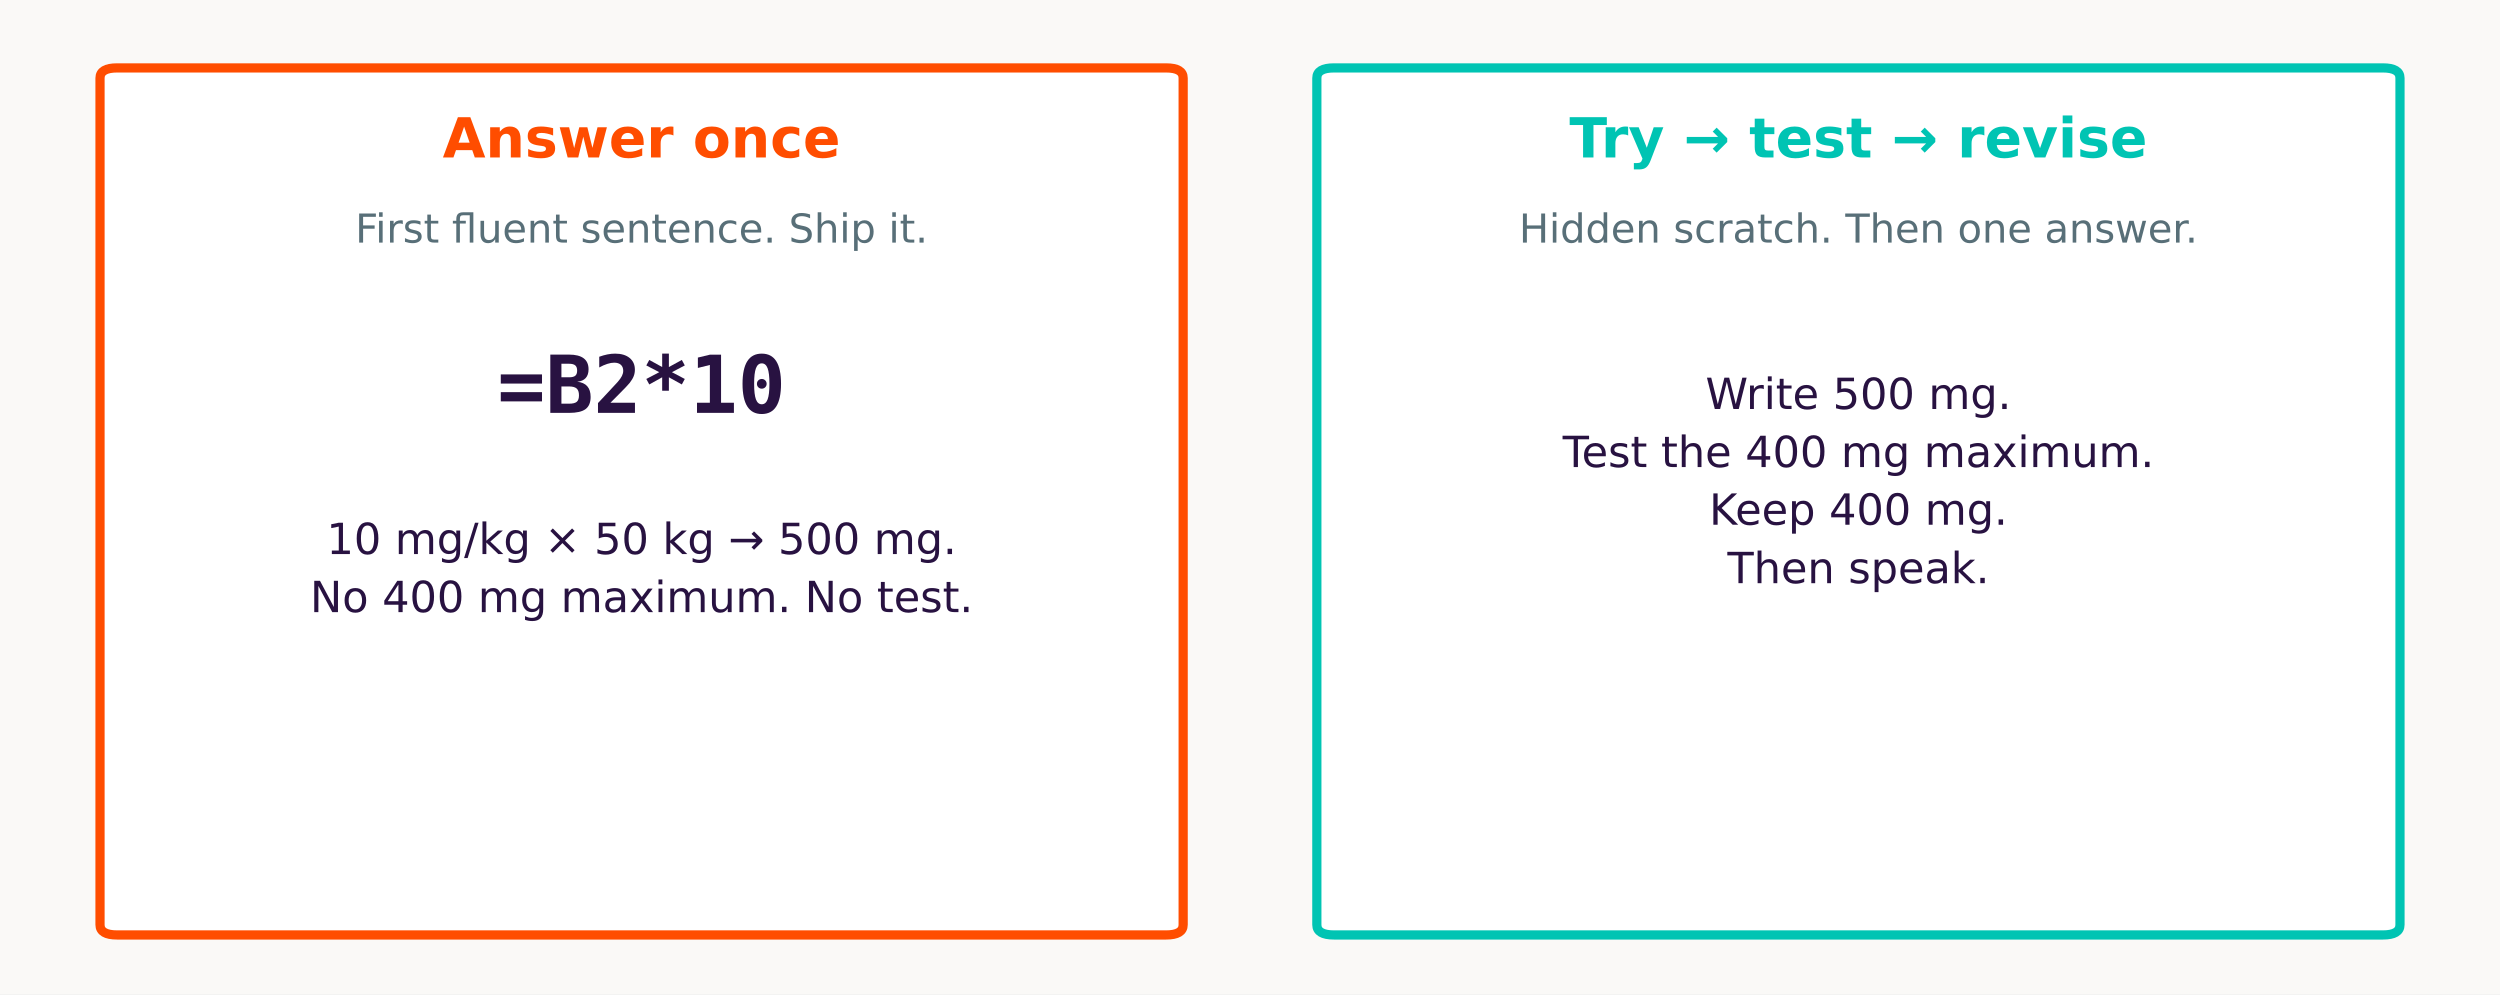
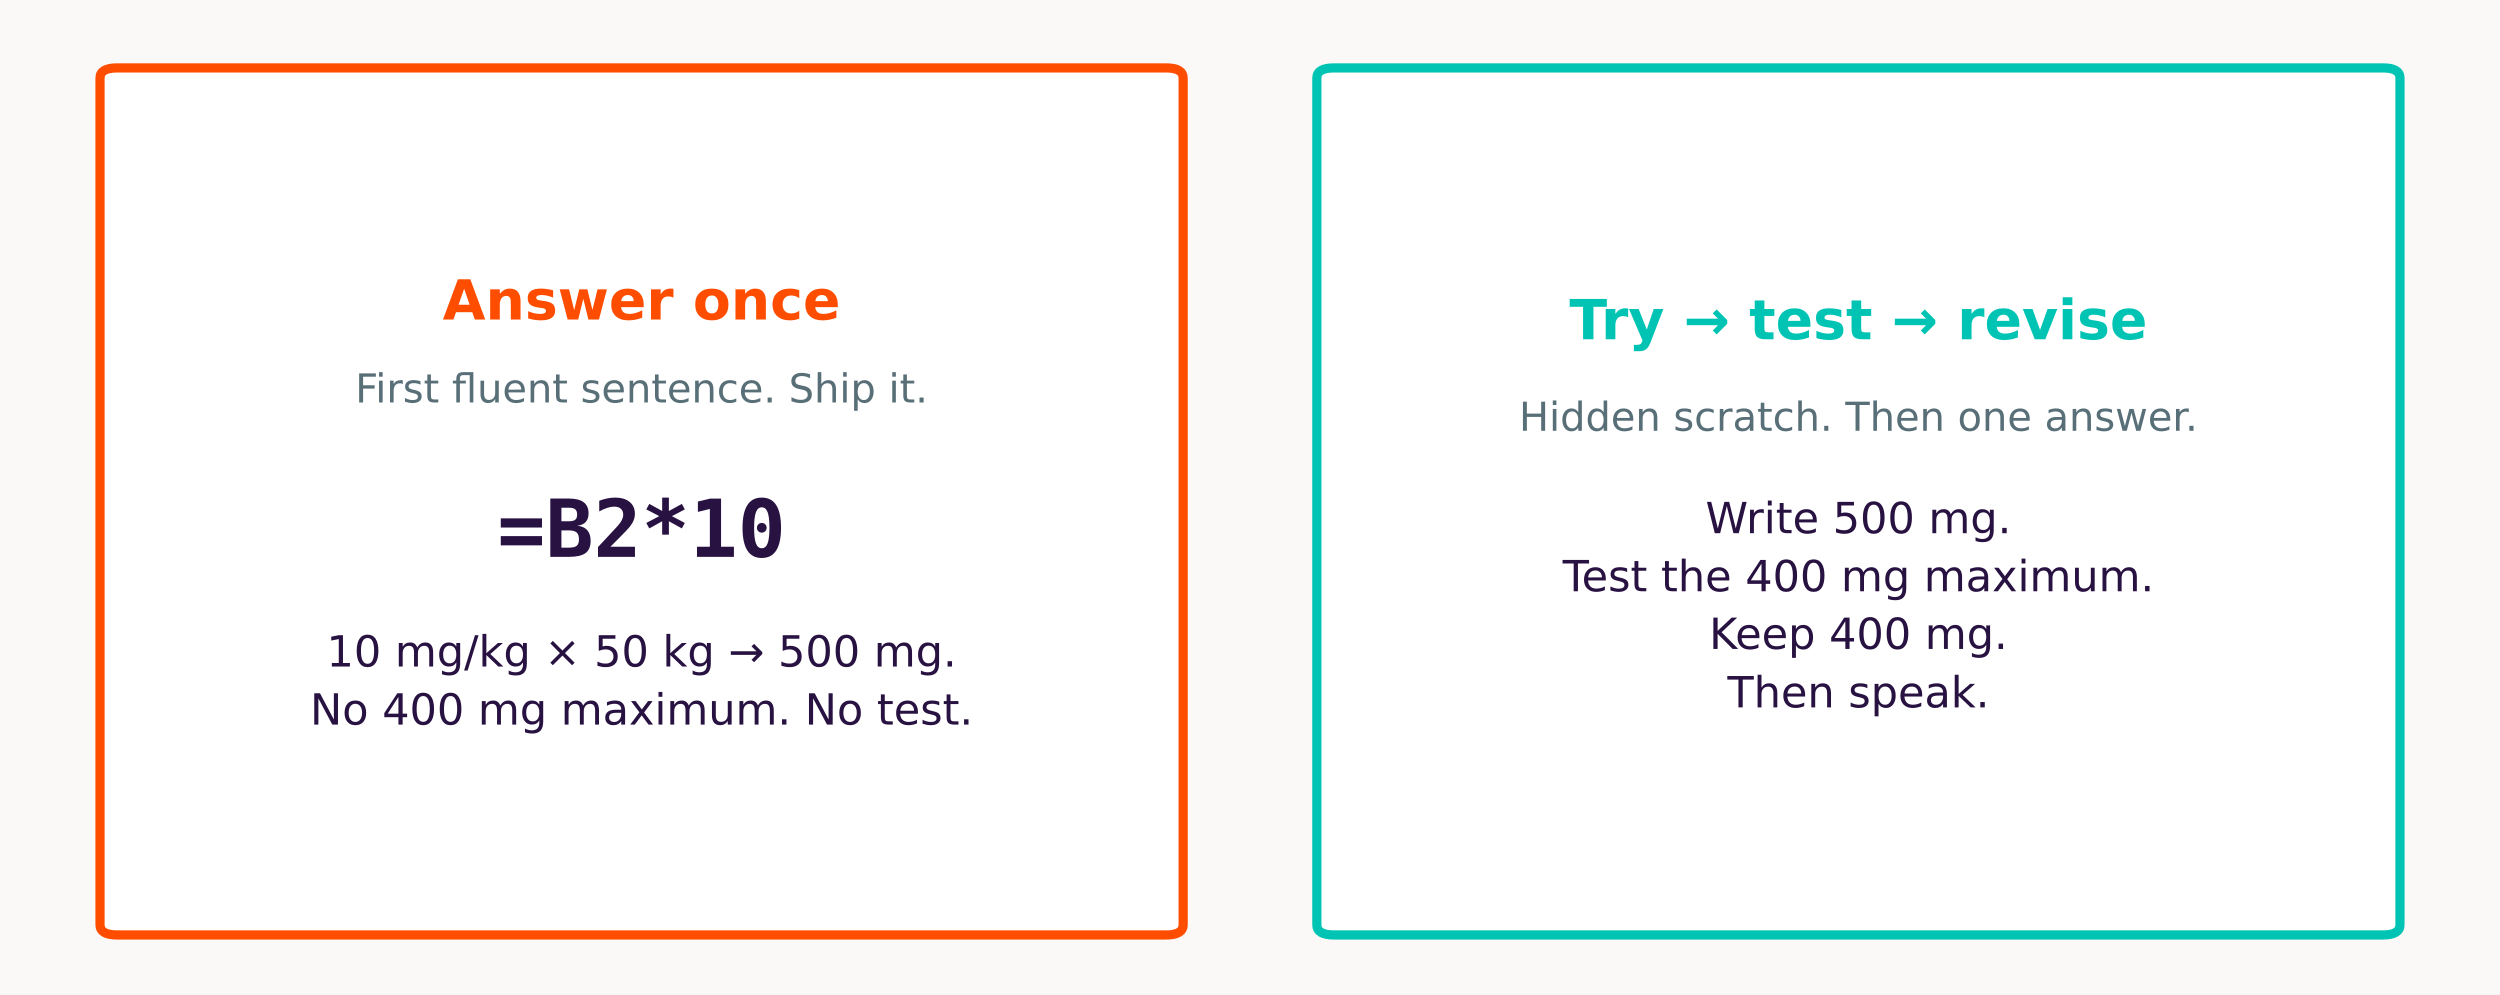
<svg xmlns="http://www.w3.org/2000/svg" xmlns:xlink="http://www.w3.org/1999/xlink" width="813.96pt" height="323.748pt" viewBox="0 0 813.96 323.748" version="1.1">
  <defs>
    <style type="text/css">*{stroke-linejoin: round; stroke-linecap: butt}</style>
  </defs>
  <g id="figure_1">
    <g id="patch_1">
      <path d="M 0 323.748  L 813.96 323.748  L 813.96 -0  L 0 -0  z " style="fill: #faf9f7" />
    </g>
    <g id="axes_1">
      <g id="patch_2">
-         <path d="M 38.142 304.41  L 379.638 304.41  Q 385.218 304.41 385.218 301.084  L 385.218 25.436  Q 385.218 22.11 379.638 22.11  L 38.142 22.11  Q 32.562 22.11 32.562 25.436  L 32.562 301.084  Q 32.562 304.41 38.142 304.41  z " clip-path="url(#p74cdbca1c6)" style="fill: #ffffff; stroke: #ff4d00; stroke-width: 3; stroke-linejoin: miter" />
+         <path d="M 38.142 304.41  L 379.638 304.41  Q 385.218 304.41 385.218 301.084  L 385.218 25.436  Q 385.218 22.11 379.638 22.11  L 38.142 22.11  Q 32.562 22.11 32.562 25.436  L 32.562 301.084  Q 32.562 304.41 38.142 304.41  z " clip-path="url(#p36a122272f)" style="fill: #ffffff; stroke: #ff4d00; stroke-width: 3; stroke-linejoin: miter" />
      </g>
      <g id="patch_3">
-         <path d="M 434.322 304.41  L 775.818 304.41  Q 781.398 304.41 781.398 301.084  L 781.398 25.436  Q 781.398 22.11 775.818 22.11  L 434.322 22.11  Q 428.742 22.11 428.742 25.436  L 428.742 301.084  Q 428.742 304.41 434.322 304.41  z " clip-path="url(#p74cdbca1c6)" style="fill: #ffffff; stroke: #00c4b3; stroke-width: 3; stroke-linejoin: miter" />
+         <path d="M 434.322 304.41  L 775.818 304.41  Q 781.398 304.41 781.398 301.084  L 781.398 25.436  Q 781.398 22.11 775.818 22.11  L 434.322 22.11  Q 428.742 22.11 428.742 25.436  L 428.742 301.084  Q 428.742 304.41 434.322 304.41  z " clip-path="url(#p36a122272f)" style="fill: #ffffff; stroke: #00c4b3; stroke-width: 3; stroke-linejoin: miter" />
      </g>
      <g id="text_1">
-         <g style="fill: #ff4d00" transform="translate(144.1406 51.2712) scale(0.18 -0.18)">
+         <g style="fill: #ff4d00" transform="translate(144.1406 104.0443) scale(0.18 -0.18)">
          <defs>
            <path id="DejaVuSans-Bold-24" d="M 3419 850  L 1538 850  L 1241 0  L 31 0  L 1759 4666  L 3194 4666  L 4922 0  L 3713 0  L 3419 850  z M 1838 1716  L 3116 1716  L 2478 3572  L 1838 1716  z " transform="scale(0.015625)" />
            <path id="DejaVuSans-Bold-51" d="M 4056 2131  L 4056 0  L 2931 0  L 2931 347  L 2931 1631  Q 2931 2084 2911 2256  Q 2891 2428 2841 2509  Q 2775 2619 2662 2680  Q 2550 2741 2406 2741  Q 2056 2741 1856 2470  Q 1656 2200 1656 1722  L 1656 0  L 538 0  L 538 3500  L 1656 3500  L 1656 2988  Q 1909 3294 2193 3439  Q 2478 3584 2822 3584  Q 3428 3584 3742 3212  Q 4056 2841 4056 2131  z " transform="scale(0.015625)" />
            <path id="DejaVuSans-Bold-56" d="M 3272 3391  L 3272 2541  Q 2913 2691 2578 2766  Q 2244 2841 1947 2841  Q 1628 2841 1473 2761  Q 1319 2681 1319 2516  Q 1319 2381 1436 2309  Q 1553 2238 1856 2203  L 2053 2175  Q 2913 2066 3209 1816  Q 3506 1566 3506 1031  Q 3506 472 3093 190  Q 2681 -91 1863 -91  Q 1516 -91 1145 -36  Q 775 19 384 128  L 384 978  Q 719 816 1070 734  Q 1422 653 1784 653  Q 2113 653 2278 743  Q 2444 834 2444 1013  Q 2444 1163 2330 1236  Q 2216 1309 1875 1350  L 1678 1375  Q 931 1469 631 1722  Q 331 1975 331 2491  Q 331 3047 712 3315  Q 1094 3584 1881 3584  Q 2191 3584 2531 3537  Q 2872 3491 3272 3391  z " transform="scale(0.015625)" />
            <path id="DejaVuSans-Bold-5a" d="M 225 3500  L 1313 3500  L 1900 1088  L 2491 3500  L 3425 3500  L 4013 1113  L 4603 3500  L 5691 3500  L 4769 0  L 3547 0  L 2956 2406  L 2369 0  L 1147 0  L 225 3500  z " transform="scale(0.015625)" />
            <path id="DejaVuSans-Bold-48" d="M 4031 1759  L 4031 1441  L 1416 1441  Q 1456 1047 1700 850  Q 1944 653 2381 653  Q 2734 653 3104 758  Q 3475 863 3866 1075  L 3866 213  Q 3469 63 3072 -14  Q 2675 -91 2278 -91  Q 1328 -91 801 392  Q 275 875 275 1747  Q 275 2603 792 3093  Q 1309 3584 2216 3584  Q 3041 3584 3536 3087  Q 4031 2591 4031 1759  z M 2881 2131  Q 2881 2450 2695 2645  Q 2509 2841 2209 2841  Q 1884 2841 1681 2658  Q 1478 2475 1428 2131  L 2881 2131  z " transform="scale(0.015625)" />
            <path id="DejaVuSans-Bold-55" d="M 3138 2547  Q 2991 2616 2845 2648  Q 2700 2681 2553 2681  Q 2122 2681 1889 2404  Q 1656 2128 1656 1613  L 1656 0  L 538 0  L 538 3500  L 1656 3500  L 1656 2925  Q 1872 3269 2151 3426  Q 2431 3584 2822 3584  Q 2878 3584 2943 3579  Q 3009 3575 3134 3559  L 3138 2547  z " transform="scale(0.015625)" />
            <path id="DejaVuSans-Bold-3" transform="scale(0.015625)" />
            <path id="DejaVuSans-Bold-52" d="M 2203 2784  Q 1831 2784 1636 2517  Q 1441 2250 1441 1747  Q 1441 1244 1636 976  Q 1831 709 2203 709  Q 2569 709 2762 976  Q 2956 1244 2956 1747  Q 2956 2250 2762 2517  Q 2569 2784 2203 2784  z M 2203 3584  Q 3106 3584 3614 3096  Q 4122 2609 4122 1747  Q 4122 884 3614 396  Q 3106 -91 2203 -91  Q 1297 -91 786 396  Q 275 884 275 1747  Q 275 2609 786 3096  Q 1297 3584 2203 3584  z " transform="scale(0.015625)" />
            <path id="DejaVuSans-Bold-46" d="M 3366 3391  L 3366 2478  Q 3138 2634 2908 2709  Q 2678 2784 2431 2784  Q 1963 2784 1702 2511  Q 1441 2238 1441 1747  Q 1441 1256 1702 982  Q 1963 709 2431 709  Q 2694 709 2930 787  Q 3166 866 3366 1019  L 3366 103  Q 3103 6 2833 -42  Q 2563 -91 2291 -91  Q 1344 -91 809 395  Q 275 881 275 1747  Q 275 2613 809 3098  Q 1344 3584 2291 3584  Q 2566 3584 2833 3536  Q 3100 3488 3366 3391  z " transform="scale(0.015625)" />
          </defs>
          <use xlink:href="#DejaVuSans-Bold-24" />
          <use xlink:href="#DejaVuSans-Bold-51" transform="translate(77.39062 0)" />
          <use xlink:href="#DejaVuSans-Bold-56" transform="translate(148.5781 0)" />
          <use xlink:href="#DejaVuSans-Bold-5a" transform="translate(208.0938 0)" />
          <use xlink:href="#DejaVuSans-Bold-48" transform="translate(300.4844 0)" />
          <use xlink:href="#DejaVuSans-Bold-55" transform="translate(368.3125 0)" />
          <use xlink:href="#DejaVuSans-Bold-3" transform="translate(417.625 0)" />
          <use xlink:href="#DejaVuSans-Bold-52" transform="translate(452.4375 0)" />
          <use xlink:href="#DejaVuSans-Bold-51" transform="translate(521.1406 0)" />
          <use xlink:href="#DejaVuSans-Bold-46" transform="translate(592.3281 0)" />
          <use xlink:href="#DejaVuSans-Bold-48" transform="translate(651.6094 0)" />
        </g>
      </g>
      <g id="text_2">
-         <g style="fill: #586f78" transform="translate(115.6597 78.9912) scale(0.13 -0.13)">
+         <g style="fill: #586f78" transform="translate(115.6597 131.0451) scale(0.13 -0.13)">
          <defs>
            <path id="DejaVuSans-29" d="M 628 4666  L 3309 4666  L 3309 4134  L 1259 4134  L 1259 2759  L 3109 2759  L 3109 2228  L 1259 2228  L 1259 0  L 628 0  L 628 4666  z " transform="scale(0.015625)" />
            <path id="DejaVuSans-4c" d="M 603 3500  L 1178 3500  L 1178 0  L 603 0  L 603 3500  z M 603 4863  L 1178 4863  L 1178 4134  L 603 4134  L 603 4863  z " transform="scale(0.015625)" />
            <path id="DejaVuSans-55" d="M 2631 2963  Q 2534 3019 2420 3045  Q 2306 3072 2169 3072  Q 1681 3072 1420 2755  Q 1159 2438 1159 1844  L 1159 0  L 581 0  L 581 3500  L 1159 3500  L 1159 2956  Q 1341 3275 1631 3429  Q 1922 3584 2338 3584  Q 2397 3584 2469 3576  Q 2541 3569 2628 3553  L 2631 2963  z " transform="scale(0.015625)" />
            <path id="DejaVuSans-56" d="M 2834 3397  L 2834 2853  Q 2591 2978 2328 3040  Q 2066 3103 1784 3103  Q 1356 3103 1142 2972  Q 928 2841 928 2578  Q 928 2378 1081 2264  Q 1234 2150 1697 2047  L 1894 2003  Q 2506 1872 2764 1633  Q 3022 1394 3022 966  Q 3022 478 2636 193  Q 2250 -91 1575 -91  Q 1294 -91 989 -36  Q 684 19 347 128  L 347 722  Q 666 556 975 473  Q 1284 391 1588 391  Q 1994 391 2212 530  Q 2431 669 2431 922  Q 2431 1156 2273 1281  Q 2116 1406 1581 1522  L 1381 1569  Q 847 1681 609 1914  Q 372 2147 372 2553  Q 372 3047 722 3315  Q 1072 3584 1716 3584  Q 2034 3584 2315 3537  Q 2597 3491 2834 3397  z " transform="scale(0.015625)" />
            <path id="DejaVuSans-57" d="M 1172 4494  L 1172 3500  L 2356 3500  L 2356 3053  L 1172 3053  L 1172 1153  Q 1172 725 1289 603  Q 1406 481 1766 481  L 2356 481  L 2356 0  L 1766 0  Q 1100 0 847 248  Q 594 497 594 1153  L 594 3053  L 172 3053  L 172 3500  L 594 3500  L 594 4494  L 1172 4494  z " transform="scale(0.015625)" />
            <path id="DejaVuSans-3" transform="scale(0.015625)" />
            <path id="DejaVuSans-13b0" d="M 1831 4863  L 3431 4863  L 3431 0  L 2853 0  L 2853 4384  L 1825 4384  Q 1516 4384 1395 4259  Q 1275 4134 1275 3809  L 1275 3500  L 2222 3500  L 2222 3053  L 1275 3053  L 1275 0  L 697 0  L 697 3053  L 147 3053  L 147 3500  L 697 3500  L 697 3744  Q 697 4328 969 4595  Q 1241 4863 1831 4863  z " transform="scale(0.015625)" />
            <path id="DejaVuSans-58" d="M 544 1381  L 544 3500  L 1119 3500  L 1119 1403  Q 1119 906 1312 657  Q 1506 409 1894 409  Q 2359 409 2629 706  Q 2900 1003 2900 1516  L 2900 3500  L 3475 3500  L 3475 0  L 2900 0  L 2900 538  Q 2691 219 2414 64  Q 2138 -91 1772 -91  Q 1169 -91 856 284  Q 544 659 544 1381  z M 1991 3584  L 1991 3584  z " transform="scale(0.015625)" />
            <path id="DejaVuSans-48" d="M 3597 1894  L 3597 1613  L 953 1613  Q 991 1019 1311 708  Q 1631 397 2203 397  Q 2534 397 2845 478  Q 3156 559 3463 722  L 3463 178  Q 3153 47 2828 -22  Q 2503 -91 2169 -91  Q 1331 -91 842 396  Q 353 884 353 1716  Q 353 2575 817 3079  Q 1281 3584 2069 3584  Q 2775 3584 3186 3129  Q 3597 2675 3597 1894  z M 3022 2063  Q 3016 2534 2758 2815  Q 2500 3097 2075 3097  Q 1594 3097 1305 2825  Q 1016 2553 972 2059  L 3022 2063  z " transform="scale(0.015625)" />
            <path id="DejaVuSans-51" d="M 3513 2113  L 3513 0  L 2938 0  L 2938 2094  Q 2938 2591 2744 2837  Q 2550 3084 2163 3084  Q 1697 3084 1428 2787  Q 1159 2491 1159 1978  L 1159 0  L 581 0  L 581 3500  L 1159 3500  L 1159 2956  Q 1366 3272 1645 3428  Q 1925 3584 2291 3584  Q 2894 3584 3203 3211  Q 3513 2838 3513 2113  z " transform="scale(0.015625)" />
            <path id="DejaVuSans-46" d="M 3122 3366  L 3122 2828  Q 2878 2963 2633 3030  Q 2388 3097 2138 3097  Q 1578 3097 1268 2742  Q 959 2388 959 1747  Q 959 1106 1268 751  Q 1578 397 2138 397  Q 2388 397 2633 464  Q 2878 531 3122 666  L 3122 134  Q 2881 22 2623 -34  Q 2366 -91 2075 -91  Q 1284 -91 818 406  Q 353 903 353 1747  Q 353 2603 823 3093  Q 1294 3584 2113 3584  Q 2378 3584 2631 3529  Q 2884 3475 3122 3366  z " transform="scale(0.015625)" />
            <path id="DejaVuSans-11" d="M 684 794  L 1344 794  L 1344 0  L 684 0  L 684 794  z " transform="scale(0.015625)" />
            <path id="DejaVuSans-36" d="M 3425 4513  L 3425 3897  Q 3066 4069 2747 4153  Q 2428 4238 2131 4238  Q 1616 4238 1336 4038  Q 1056 3838 1056 3469  Q 1056 3159 1242 3001  Q 1428 2844 1947 2747  L 2328 2669  Q 3034 2534 3370 2195  Q 3706 1856 3706 1288  Q 3706 609 3251 259  Q 2797 -91 1919 -91  Q 1588 -91 1214 -16  Q 841 59 441 206  L 441 856  Q 825 641 1194 531  Q 1563 422 1919 422  Q 2459 422 2753 634  Q 3047 847 3047 1241  Q 3047 1584 2836 1778  Q 2625 1972 2144 2069  L 1759 2144  Q 1053 2284 737 2584  Q 422 2884 422 3419  Q 422 4038 858 4394  Q 1294 4750 2059 4750  Q 2388 4750 2728 4690  Q 3069 4631 3425 4513  z " transform="scale(0.015625)" />
            <path id="DejaVuSans-4b" d="M 3513 2113  L 3513 0  L 2938 0  L 2938 2094  Q 2938 2591 2744 2837  Q 2550 3084 2163 3084  Q 1697 3084 1428 2787  Q 1159 2491 1159 1978  L 1159 0  L 581 0  L 581 4863  L 1159 4863  L 1159 2956  Q 1366 3272 1645 3428  Q 1925 3584 2291 3584  Q 2894 3584 3203 3211  Q 3513 2838 3513 2113  z " transform="scale(0.015625)" />
            <path id="DejaVuSans-53" d="M 1159 525  L 1159 -1331  L 581 -1331  L 581 3500  L 1159 3500  L 1159 2969  Q 1341 3281 1617 3432  Q 1894 3584 2278 3584  Q 2916 3584 3314 3078  Q 3713 2572 3713 1747  Q 3713 922 3314 415  Q 2916 -91 2278 -91  Q 1894 -91 1617 61  Q 1341 213 1159 525  z M 3116 1747  Q 3116 2381 2855 2742  Q 2594 3103 2138 3103  Q 1681 3103 1420 2742  Q 1159 2381 1159 1747  Q 1159 1113 1420 752  Q 1681 391 2138 391  Q 2594 391 2855 752  Q 3116 1113 3116 1747  z " transform="scale(0.015625)" />
          </defs>
          <use xlink:href="#DejaVuSans-29" />
          <use xlink:href="#DejaVuSans-4c" transform="translate(50.23438 0)" />
          <use xlink:href="#DejaVuSans-55" transform="translate(78.01562 0)" />
          <use xlink:href="#DejaVuSans-56" transform="translate(119.125 0)" />
          <use xlink:href="#DejaVuSans-57" transform="translate(171.2188 0)" />
          <use xlink:href="#DejaVuSans-3" transform="translate(210.4219 0)" />
          <use xlink:href="#DejaVuSans-13b0" transform="translate(242.2031 0)" />
          <use xlink:href="#DejaVuSans-58" transform="translate(305.1875 0)" />
          <use xlink:href="#DejaVuSans-48" transform="translate(368.5625 0)" />
          <use xlink:href="#DejaVuSans-51" transform="translate(430.0938 0)" />
          <use xlink:href="#DejaVuSans-57" transform="translate(493.4688 0)" />
          <use xlink:href="#DejaVuSans-3" transform="translate(532.6719 0)" />
          <use xlink:href="#DejaVuSans-56" transform="translate(564.4531 0)" />
          <use xlink:href="#DejaVuSans-48" transform="translate(616.5469 0)" />
          <use xlink:href="#DejaVuSans-51" transform="translate(678.0781 0)" />
          <use xlink:href="#DejaVuSans-57" transform="translate(741.4531 0)" />
          <use xlink:href="#DejaVuSans-48" transform="translate(780.6562 0)" />
          <use xlink:href="#DejaVuSans-51" transform="translate(842.1875 0)" />
          <use xlink:href="#DejaVuSans-46" transform="translate(905.5625 0)" />
          <use xlink:href="#DejaVuSans-48" transform="translate(960.5469 0)" />
          <use xlink:href="#DejaVuSans-11" transform="translate(1022.078 0)" />
          <use xlink:href="#DejaVuSans-3" transform="translate(1053.859 0)" />
          <use xlink:href="#DejaVuSans-36" transform="translate(1085.641 0)" />
          <use xlink:href="#DejaVuSans-4b" transform="translate(1149.125 0)" />
          <use xlink:href="#DejaVuSans-4c" transform="translate(1212.5 0)" />
          <use xlink:href="#DejaVuSans-53" transform="translate(1240.281 0)" />
          <use xlink:href="#DejaVuSans-3" transform="translate(1303.766 0)" />
          <use xlink:href="#DejaVuSans-4c" transform="translate(1335.547 0)" />
          <use xlink:href="#DejaVuSans-57" transform="translate(1363.328 0)" />
          <use xlink:href="#DejaVuSans-11" transform="translate(1402.531 0)" />
        </g>
      </g>
      <g id="text_3">
-         <g style="fill: #281241" transform="translate(161.9316 134.4312) scale(0.26 -0.26)">
+         <g style="fill: #281241" transform="translate(161.9316 181.3029) scale(0.26 -0.26)">
          <defs>
            <path id="DejaVuSansMono-Bold-20" d="M 275 1663  L 3578 1663  L 3578 922  L 275 922  L 275 1663  z M 275 3084  L 3578 3084  L 3578 2350  L 275 2350  L 275 3084  z " transform="scale(0.015625)" />
            <path id="DejaVuSansMono-Bold-25" d="M 1281 2119  L 1281 738  L 1894 738  Q 2334 738 2511 888  Q 2688 1038 2688 1409  Q 2688 1788 2503 1953  Q 2319 2119 1894 2119  L 1281 2119  z M 1281 3938  L 1281 2853  L 1894 2853  Q 2244 2853 2392 2978  Q 2541 3103 2541 3391  Q 2541 3678 2389 3808  Q 2238 3938 1894 3938  L 1281 3938  z M 391 4672  L 1894 4672  Q 2672 4672 3064 4376  Q 3456 4081 3456 3494  Q 3456 3044 3225 2791  Q 2994 2538 2547 2497  Q 3081 2444 3351 2137  Q 3622 1831 3622 1281  Q 3622 606 3215 303  Q 2809 0 1894 0  L 391 0  L 391 4672  z " transform="scale(0.015625)" />
            <path id="DejaVuSansMono-Bold-15" d="M 1356 813  L 3322 813  L 3322 0  L 359 0  L 359 788  L 859 1319  Q 1750 2266 1941 2484  Q 2175 2753 2278 2961  Q 2381 3169 2381 3372  Q 2381 3684 2192 3854  Q 2003 4025 1656 4025  Q 1409 4025 1101 3926  Q 794 3828 459 3641  L 459 4500  Q 794 4622 1114 4686  Q 1434 4750 1728 4750  Q 2469 4750 2892 4404  Q 3316 4059 3316 3463  Q 3316 3188 3223 2947  Q 3131 2706 2906 2413  Q 2741 2200 1997 1456  Q 1594 1053 1356 813  z " transform="scale(0.015625)" />
            <path id="DejaVuSansMono-Bold-d" d="M 3463 3803  L 2431 3263  L 3463 2719  L 3225 2278  L 2188 2853  L 2188 1778  L 1650 1778  L 1650 2853  L 616 2278  L 378 2719  L 1416 3263  L 378 3803  L 616 4244  L 1650 3675  L 1650 4750  L 2188 4750  L 2188 3675  L 3225 4244  L 3463 3803  z " transform="scale(0.015625)" />
            <path id="DejaVuSansMono-Bold-14" d="M 588 813  L 1619 813  L 1619 3841  L 659 3603  L 659 4434  L 1625 4666  L 2516 4666  L 2516 813  L 3547 813  L 3547 0  L 588 0  L 588 813  z " transform="scale(0.015625)" />
            <path id="DejaVuSansMono-Bold-13" d="M 1538 2328  Q 1538 2494 1650 2606  Q 1763 2719 1925 2719  Q 2091 2719 2203 2606  Q 2316 2494 2316 2328  Q 2316 2166 2203 2053  Q 2091 1941 1925 1941  Q 1763 1941 1650 2052  Q 1538 2163 1538 2328  z M 1925 3969  Q 1606 3969 1459 3578  Q 1313 3188 1313 2328  Q 1313 1472 1459 1081  Q 1606 691 1925 691  Q 2247 691 2394 1081  Q 2541 1472 2541 2328  Q 2541 3188 2394 3578  Q 2247 3969 1925 3969  z M 384 2328  Q 384 3541 768 4145  Q 1153 4750 1925 4750  Q 2700 4750 3084 4147  Q 3469 3544 3469 2328  Q 3469 1116 3084 512  Q 2700 -91 1925 -91  Q 1153 -91 768 514  Q 384 1119 384 2328  z " transform="scale(0.015625)" />
          </defs>
          <use xlink:href="#DejaVuSansMono-Bold-20" />
          <use xlink:href="#DejaVuSansMono-Bold-25" transform="translate(60.20312 0)" />
          <use xlink:href="#DejaVuSansMono-Bold-15" transform="translate(120.4062 0)" />
          <use xlink:href="#DejaVuSansMono-Bold-d" transform="translate(180.6094 0)" />
          <use xlink:href="#DejaVuSansMono-Bold-14" transform="translate(240.8125 0)" />
          <use xlink:href="#DejaVuSansMono-Bold-13" transform="translate(301.0156 0)" />
        </g>
      </g>
      <g id="text_4">
-         <g style="fill: #281241" transform="translate(106.3072 180.396) scale(0.14 -0.14)">
+         <g style="fill: #281241" transform="translate(106.3072 217.0155) scale(0.14 -0.14)">
          <defs>
            <path id="DejaVuSans-14" d="M 794 531  L 1825 531  L 1825 4091  L 703 3866  L 703 4441  L 1819 4666  L 2450 4666  L 2450 531  L 3481 531  L 3481 0  L 794 0  L 794 531  z " transform="scale(0.015625)" />
            <path id="DejaVuSans-13" d="M 2034 4250  Q 1547 4250 1301 3770  Q 1056 3291 1056 2328  Q 1056 1369 1301 889  Q 1547 409 2034 409  Q 2525 409 2770 889  Q 3016 1369 3016 2328  Q 3016 3291 2770 3770  Q 2525 4250 2034 4250  z M 2034 4750  Q 2819 4750 3233 4129  Q 3647 3509 3647 2328  Q 3647 1150 3233 529  Q 2819 -91 2034 -91  Q 1250 -91 836 529  Q 422 1150 422 2328  Q 422 3509 836 4129  Q 1250 4750 2034 4750  z " transform="scale(0.015625)" />
            <path id="DejaVuSans-50" d="M 3328 2828  Q 3544 3216 3844 3400  Q 4144 3584 4550 3584  Q 5097 3584 5394 3201  Q 5691 2819 5691 2113  L 5691 0  L 5113 0  L 5113 2094  Q 5113 2597 4934 2840  Q 4756 3084 4391 3084  Q 3944 3084 3684 2787  Q 3425 2491 3425 1978  L 3425 0  L 2847 0  L 2847 2094  Q 2847 2600 2669 2842  Q 2491 3084 2119 3084  Q 1678 3084 1418 2786  Q 1159 2488 1159 1978  L 1159 0  L 581 0  L 581 3500  L 1159 3500  L 1159 2956  Q 1356 3278 1631 3431  Q 1906 3584 2284 3584  Q 2666 3584 2933 3390  Q 3200 3197 3328 2828  z " transform="scale(0.015625)" />
            <path id="DejaVuSans-4a" d="M 2906 1791  Q 2906 2416 2648 2759  Q 2391 3103 1925 3103  Q 1463 3103 1205 2759  Q 947 2416 947 1791  Q 947 1169 1205 825  Q 1463 481 1925 481  Q 2391 481 2648 825  Q 2906 1169 2906 1791  z M 3481 434  Q 3481 -459 3084 -895  Q 2688 -1331 1869 -1331  Q 1566 -1331 1297 -1286  Q 1028 -1241 775 -1147  L 775 -588  Q 1028 -725 1275 -790  Q 1522 -856 1778 -856  Q 2344 -856 2625 -561  Q 2906 -266 2906 331  L 2906 616  Q 2728 306 2450 153  Q 2172 0 1784 0  Q 1141 0 747 490  Q 353 981 353 1791  Q 353 2603 747 3093  Q 1141 3584 1784 3584  Q 2172 3584 2450 3431  Q 2728 3278 2906 2969  L 2906 3500  L 3481 3500  L 3481 434  z " transform="scale(0.015625)" />
            <path id="DejaVuSans-12" d="M 1625 4666  L 2156 4666  L 531 -594  L 0 -594  L 1625 4666  z " transform="scale(0.015625)" />
            <path id="DejaVuSans-4e" d="M 581 4863  L 1159 4863  L 1159 1991  L 2875 3500  L 3609 3500  L 1753 1863  L 3688 0  L 2938 0  L 1159 1709  L 1159 0  L 581 0  L 581 4863  z " transform="scale(0.015625)" />
            <path id="DejaVuSans-99" d="M 4488 3438  L 3059 2003  L 4488 575  L 4116 197  L 2681 1631  L 1247 197  L 878 575  L 2303 2003  L 878 3438  L 1247 3816  L 2681 2381  L 4116 3816  L 4488 3438  z " transform="scale(0.015625)" />
            <path id="DejaVuSans-18" d="M 691 4666  L 3169 4666  L 3169 4134  L 1269 4134  L 1269 2991  Q 1406 3038 1543 3061  Q 1681 3084 1819 3084  Q 2600 3084 3056 2656  Q 3513 2228 3513 1497  Q 3513 744 3044 326  Q 2575 -91 1722 -91  Q 1428 -91 1123 -41  Q 819 9 494 109  L 494 744  Q 775 591 1075 516  Q 1375 441 1709 441  Q 2250 441 2565 725  Q 2881 1009 2881 1497  Q 2881 1984 2565 2268  Q 2250 2553 1709 2553  Q 1456 2553 1204 2497  Q 953 2441 691 2322  L 691 4666  z " transform="scale(0.015625)" />
            <path id="DejaVuSans-c1c" d="M 5050 2147  L 5050 1866  L 3822 638  L 3447 1013  L 4175 1741  L 366 1741  L 366 2272  L 4175 2272  L 3447 3000  L 3822 3375  L 5050 2147  z " transform="scale(0.015625)" />
          </defs>
          <use xlink:href="#DejaVuSans-14" />
          <use xlink:href="#DejaVuSans-13" transform="translate(63.625 0)" />
          <use xlink:href="#DejaVuSans-3" transform="translate(127.25 0)" />
          <use xlink:href="#DejaVuSans-50" transform="translate(159.0312 0)" />
          <use xlink:href="#DejaVuSans-4a" transform="translate(256.4375 0)" />
          <use xlink:href="#DejaVuSans-12" transform="translate(319.9219 0)" />
          <use xlink:href="#DejaVuSans-4e" transform="translate(353.6094 0)" />
          <use xlink:href="#DejaVuSans-4a" transform="translate(411.5156 0)" />
          <use xlink:href="#DejaVuSans-3" transform="translate(475 0)" />
          <use xlink:href="#DejaVuSans-99" transform="translate(506.7812 0)" />
          <use xlink:href="#DejaVuSans-3" transform="translate(590.5781 0)" />
          <use xlink:href="#DejaVuSans-18" transform="translate(622.3594 0)" />
          <use xlink:href="#DejaVuSans-13" transform="translate(685.9844 0)" />
          <use xlink:href="#DejaVuSans-3" transform="translate(749.6094 0)" />
          <use xlink:href="#DejaVuSans-4e" transform="translate(781.3906 0)" />
          <use xlink:href="#DejaVuSans-4a" transform="translate(839.2969 0)" />
          <use xlink:href="#DejaVuSans-3" transform="translate(902.7812 0)" />
          <use xlink:href="#DejaVuSans-c1c" transform="translate(934.5625 0)" />
          <use xlink:href="#DejaVuSans-3" transform="translate(1018.359 0)" />
          <use xlink:href="#DejaVuSans-18" transform="translate(1050.141 0)" />
          <use xlink:href="#DejaVuSans-13" transform="translate(1113.766 0)" />
          <use xlink:href="#DejaVuSans-13" transform="translate(1177.391 0)" />
          <use xlink:href="#DejaVuSans-3" transform="translate(1241.016 0)" />
          <use xlink:href="#DejaVuSans-50" transform="translate(1272.797 0)" />
          <use xlink:href="#DejaVuSans-4a" transform="translate(1370.203 0)" />
          <use xlink:href="#DejaVuSans-11" transform="translate(1433.688 0)" />
        </g>
-         <g style="fill: #281241" transform="translate(100.9423 199.296) scale(0.14 -0.14)">
+         <g style="fill: #281241" transform="translate(100.9423 235.9155) scale(0.14 -0.14)">
          <defs>
            <path id="DejaVuSans-31" d="M 628 4666  L 1478 4666  L 3547 763  L 3547 4666  L 4159 4666  L 4159 0  L 3309 0  L 1241 3903  L 1241 0  L 628 0  L 628 4666  z " transform="scale(0.015625)" />
            <path id="DejaVuSans-52" d="M 1959 3097  Q 1497 3097 1228 2736  Q 959 2375 959 1747  Q 959 1119 1226 758  Q 1494 397 1959 397  Q 2419 397 2687 759  Q 2956 1122 2956 1747  Q 2956 2369 2687 2733  Q 2419 3097 1959 3097  z M 1959 3584  Q 2709 3584 3137 3096  Q 3566 2609 3566 1747  Q 3566 888 3137 398  Q 2709 -91 1959 -91  Q 1206 -91 779 398  Q 353 888 353 1747  Q 353 2609 779 3096  Q 1206 3584 1959 3584  z " transform="scale(0.015625)" />
            <path id="DejaVuSans-17" d="M 2419 4116  L 825 1625  L 2419 1625  L 2419 4116  z M 2253 4666  L 3047 4666  L 3047 1625  L 3713 1625  L 3713 1100  L 3047 1100  L 3047 0  L 2419 0  L 2419 1100  L 313 1100  L 313 1709  L 2253 4666  z " transform="scale(0.015625)" />
            <path id="DejaVuSans-44" d="M 2194 1759  Q 1497 1759 1228 1600  Q 959 1441 959 1056  Q 959 750 1161 570  Q 1363 391 1709 391  Q 2188 391 2477 730  Q 2766 1069 2766 1631  L 2766 1759  L 2194 1759  z M 3341 1997  L 3341 0  L 2766 0  L 2766 531  Q 2569 213 2275 61  Q 1981 -91 1556 -91  Q 1019 -91 701 211  Q 384 513 384 1019  Q 384 1609 779 1909  Q 1175 2209 1959 2209  L 2766 2209  L 2766 2266  Q 2766 2663 2505 2880  Q 2244 3097 1772 3097  Q 1472 3097 1187 3025  Q 903 2953 641 2809  L 641 3341  Q 956 3463 1253 3523  Q 1550 3584 1831 3584  Q 2591 3584 2966 3190  Q 3341 2797 3341 1997  z " transform="scale(0.015625)" />
            <path id="DejaVuSans-5b" d="M 3513 3500  L 2247 1797  L 3578 0  L 2900 0  L 1881 1375  L 863 0  L 184 0  L 1544 1831  L 300 3500  L 978 3500  L 1906 2253  L 2834 3500  L 3513 3500  z " transform="scale(0.015625)" />
          </defs>
          <use xlink:href="#DejaVuSans-31" />
          <use xlink:href="#DejaVuSans-52" transform="translate(74.8125 0)" />
          <use xlink:href="#DejaVuSans-3" transform="translate(136 0)" />
          <use xlink:href="#DejaVuSans-17" transform="translate(167.7812 0)" />
          <use xlink:href="#DejaVuSans-13" transform="translate(231.4062 0)" />
          <use xlink:href="#DejaVuSans-13" transform="translate(295.0312 0)" />
          <use xlink:href="#DejaVuSans-3" transform="translate(358.6562 0)" />
          <use xlink:href="#DejaVuSans-50" transform="translate(390.4375 0)" />
          <use xlink:href="#DejaVuSans-4a" transform="translate(487.8438 0)" />
          <use xlink:href="#DejaVuSans-3" transform="translate(551.3281 0)" />
          <use xlink:href="#DejaVuSans-50" transform="translate(583.1094 0)" />
          <use xlink:href="#DejaVuSans-44" transform="translate(680.5156 0)" />
          <use xlink:href="#DejaVuSans-5b" transform="translate(741.7969 0)" />
          <use xlink:href="#DejaVuSans-4c" transform="translate(800.9844 0)" />
          <use xlink:href="#DejaVuSans-50" transform="translate(828.7656 0)" />
          <use xlink:href="#DejaVuSans-58" transform="translate(926.1719 0)" />
          <use xlink:href="#DejaVuSans-50" transform="translate(989.5469 0)" />
          <use xlink:href="#DejaVuSans-11" transform="translate(1086.953 0)" />
          <use xlink:href="#DejaVuSans-3" transform="translate(1118.734 0)" />
          <use xlink:href="#DejaVuSans-31" transform="translate(1150.516 0)" />
          <use xlink:href="#DejaVuSans-52" transform="translate(1225.328 0)" />
          <use xlink:href="#DejaVuSans-3" transform="translate(1286.516 0)" />
          <use xlink:href="#DejaVuSans-57" transform="translate(1318.297 0)" />
          <use xlink:href="#DejaVuSans-48" transform="translate(1357.5 0)" />
          <use xlink:href="#DejaVuSans-56" transform="translate(1419.031 0)" />
          <use xlink:href="#DejaVuSans-57" transform="translate(1471.125 0)" />
          <use xlink:href="#DejaVuSans-11" transform="translate(1510.328 0)" />
        </g>
      </g>
      <g id="text_5">
-         <g style="fill: #00c4b3" transform="translate(510.9778 51.2712) scale(0.18 -0.18)">
+         <g style="fill: #00c4b3" transform="translate(510.9778 110.4574) scale(0.18 -0.18)">
          <defs>
            <path id="DejaVuSans-Bold-37" d="M 31 4666  L 4331 4666  L 4331 3756  L 2784 3756  L 2784 0  L 1581 0  L 1581 3756  L 31 3756  L 31 4666  z " transform="scale(0.015625)" />
            <path id="DejaVuSans-Bold-5c" d="M 78 3500  L 1197 3500  L 2138 1125  L 2938 3500  L 4056 3500  L 2584 -331  Q 2363 -916 2067 -1148  Q 1772 -1381 1288 -1381  L 641 -1381  L 641 -647  L 991 -647  Q 1275 -647 1404 -556  Q 1534 -466 1606 -231  L 1638 -134  L 78 3500  z " transform="scale(0.015625)" />
            <path id="DejaVuSans-Bold-c1c" d="M 5050 2225  L 5050 1788  L 3822 559  L 3369 1013  L 3988 1631  L 366 1631  L 366 2381  L 3988 2381  L 3369 3000  L 3822 3453  L 5050 2225  z " transform="scale(0.015625)" />
            <path id="DejaVuSans-Bold-57" d="M 1759 4494  L 1759 3500  L 2913 3500  L 2913 2700  L 1759 2700  L 1759 1216  Q 1759 972 1856 886  Q 1953 800 2241 800  L 2816 800  L 2816 0  L 1856 0  Q 1194 0 917 276  Q 641 553 641 1216  L 641 2700  L 84 2700  L 84 3500  L 641 3500  L 641 4494  L 1759 4494  z " transform="scale(0.015625)" />
            <path id="DejaVuSans-Bold-59" d="M 97 3500  L 1216 3500  L 2088 1081  L 2956 3500  L 4078 3500  L 2700 0  L 1472 0  L 97 3500  z " transform="scale(0.015625)" />
            <path id="DejaVuSans-Bold-4c" d="M 538 3500  L 1656 3500  L 1656 0  L 538 0  L 538 3500  z M 538 4863  L 1656 4863  L 1656 3950  L 538 3950  L 538 4863  z " transform="scale(0.015625)" />
          </defs>
          <use xlink:href="#DejaVuSans-Bold-37" />
          <use xlink:href="#DejaVuSans-Bold-55" transform="translate(57.23438 0)" />
          <use xlink:href="#DejaVuSans-Bold-5c" transform="translate(106.5469 0)" />
          <use xlink:href="#DejaVuSans-Bold-3" transform="translate(171.7344 0)" />
          <use xlink:href="#DejaVuSans-Bold-c1c" transform="translate(206.5469 0)" />
          <use xlink:href="#DejaVuSans-Bold-3" transform="translate(290.3438 0)" />
          <use xlink:href="#DejaVuSans-Bold-57" transform="translate(325.1562 0)" />
          <use xlink:href="#DejaVuSans-Bold-48" transform="translate(372.9531 0)" />
          <use xlink:href="#DejaVuSans-Bold-56" transform="translate(440.7812 0)" />
          <use xlink:href="#DejaVuSans-Bold-57" transform="translate(500.2969 0)" />
          <use xlink:href="#DejaVuSans-Bold-3" transform="translate(548.0938 0)" />
          <use xlink:href="#DejaVuSans-Bold-c1c" transform="translate(582.9062 0)" />
          <use xlink:href="#DejaVuSans-Bold-3" transform="translate(666.7031 0)" />
          <use xlink:href="#DejaVuSans-Bold-55" transform="translate(701.5156 0)" />
          <use xlink:href="#DejaVuSans-Bold-48" transform="translate(750.8281 0)" />
          <use xlink:href="#DejaVuSans-Bold-59" transform="translate(818.6562 0)" />
          <use xlink:href="#DejaVuSans-Bold-4c" transform="translate(883.8438 0)" />
          <use xlink:href="#DejaVuSans-Bold-56" transform="translate(918.125 0)" />
          <use xlink:href="#DejaVuSans-Bold-48" transform="translate(977.6406 0)" />
        </g>
      </g>
      <g id="text_6">
-         <g style="fill: #586f78" transform="translate(494.568 78.9912) scale(0.13 -0.13)">
+         <g style="fill: #586f78" transform="translate(494.568 140.2546) scale(0.13 -0.13)">
          <defs>
            <path id="DejaVuSans-2b" d="M 628 4666  L 1259 4666  L 1259 2753  L 3553 2753  L 3553 4666  L 4184 4666  L 4184 0  L 3553 0  L 3553 2222  L 1259 2222  L 1259 0  L 628 0  L 628 4666  z " transform="scale(0.015625)" />
            <path id="DejaVuSans-47" d="M 2906 2969  L 2906 4863  L 3481 4863  L 3481 0  L 2906 0  L 2906 525  Q 2725 213 2448 61  Q 2172 -91 1784 -91  Q 1150 -91 751 415  Q 353 922 353 1747  Q 353 2572 751 3078  Q 1150 3584 1784 3584  Q 2172 3584 2448 3432  Q 2725 3281 2906 2969  z M 947 1747  Q 947 1113 1208 752  Q 1469 391 1925 391  Q 2381 391 2643 752  Q 2906 1113 2906 1747  Q 2906 2381 2643 2742  Q 2381 3103 1925 3103  Q 1469 3103 1208 2742  Q 947 2381 947 1747  z " transform="scale(0.015625)" />
            <path id="DejaVuSans-37" d="M -19 4666  L 3928 4666  L 3928 4134  L 2272 4134  L 2272 0  L 1638 0  L 1638 4134  L -19 4134  L -19 4666  z " transform="scale(0.015625)" />
            <path id="DejaVuSans-5a" d="M 269 3500  L 844 3500  L 1563 769  L 2278 3500  L 2956 3500  L 3675 769  L 4391 3500  L 4966 3500  L 4050 0  L 3372 0  L 2619 2869  L 1863 0  L 1184 0  L 269 3500  z " transform="scale(0.015625)" />
          </defs>
          <use xlink:href="#DejaVuSans-2b" />
          <use xlink:href="#DejaVuSans-4c" transform="translate(75.20312 0)" />
          <use xlink:href="#DejaVuSans-47" transform="translate(102.9844 0)" />
          <use xlink:href="#DejaVuSans-47" transform="translate(166.4688 0)" />
          <use xlink:href="#DejaVuSans-48" transform="translate(229.9531 0)" />
          <use xlink:href="#DejaVuSans-51" transform="translate(291.4844 0)" />
          <use xlink:href="#DejaVuSans-3" transform="translate(354.8594 0)" />
          <use xlink:href="#DejaVuSans-56" transform="translate(386.6406 0)" />
          <use xlink:href="#DejaVuSans-46" transform="translate(438.7344 0)" />
          <use xlink:href="#DejaVuSans-55" transform="translate(493.7188 0)" />
          <use xlink:href="#DejaVuSans-44" transform="translate(534.8281 0)" />
          <use xlink:href="#DejaVuSans-57" transform="translate(596.1094 0)" />
          <use xlink:href="#DejaVuSans-46" transform="translate(635.3125 0)" />
          <use xlink:href="#DejaVuSans-4b" transform="translate(690.2969 0)" />
          <use xlink:href="#DejaVuSans-11" transform="translate(753.6719 0)" />
          <use xlink:href="#DejaVuSans-3" transform="translate(785.4531 0)" />
          <use xlink:href="#DejaVuSans-37" transform="translate(817.2344 0)" />
          <use xlink:href="#DejaVuSans-4b" transform="translate(878.3125 0)" />
          <use xlink:href="#DejaVuSans-48" transform="translate(941.6875 0)" />
          <use xlink:href="#DejaVuSans-51" transform="translate(1003.219 0)" />
          <use xlink:href="#DejaVuSans-3" transform="translate(1066.594 0)" />
          <use xlink:href="#DejaVuSans-52" transform="translate(1098.375 0)" />
          <use xlink:href="#DejaVuSans-51" transform="translate(1159.562 0)" />
          <use xlink:href="#DejaVuSans-48" transform="translate(1222.938 0)" />
          <use xlink:href="#DejaVuSans-3" transform="translate(1284.469 0)" />
          <use xlink:href="#DejaVuSans-44" transform="translate(1316.25 0)" />
          <use xlink:href="#DejaVuSans-51" transform="translate(1377.531 0)" />
          <use xlink:href="#DejaVuSans-56" transform="translate(1440.906 0)" />
          <use xlink:href="#DejaVuSans-5a" transform="translate(1493 0)" />
          <use xlink:href="#DejaVuSans-48" transform="translate(1574.781 0)" />
          <use xlink:href="#DejaVuSans-55" transform="translate(1636.312 0)" />
          <use xlink:href="#DejaVuSans-11" transform="translate(1668.25 0)" />
        </g>
      </g>
      <g id="text_7">
-         <g style="fill: #281241" transform="translate(555.2912 133.1712) scale(0.14 -0.14)">
+         <g style="fill: #281241" transform="translate(555.2912 173.61) scale(0.14 -0.14)">
          <defs>
            <path id="DejaVuSans-3a" d="M 213 4666  L 850 4666  L 1831 722  L 2809 4666  L 3519 4666  L 4500 722  L 5478 4666  L 6119 4666  L 4947 0  L 4153 0  L 3169 4050  L 2175 0  L 1381 0  L 213 4666  z " transform="scale(0.015625)" />
          </defs>
          <use xlink:href="#DejaVuSans-3a" />
          <use xlink:href="#DejaVuSans-55" transform="translate(94.39062 0)" />
          <use xlink:href="#DejaVuSans-4c" transform="translate(135.5 0)" />
          <use xlink:href="#DejaVuSans-57" transform="translate(163.2812 0)" />
          <use xlink:href="#DejaVuSans-48" transform="translate(202.4844 0)" />
          <use xlink:href="#DejaVuSans-3" transform="translate(264.0156 0)" />
          <use xlink:href="#DejaVuSans-18" transform="translate(295.7969 0)" />
          <use xlink:href="#DejaVuSans-13" transform="translate(359.4219 0)" />
          <use xlink:href="#DejaVuSans-13" transform="translate(423.0469 0)" />
          <use xlink:href="#DejaVuSans-3" transform="translate(486.6719 0)" />
          <use xlink:href="#DejaVuSans-50" transform="translate(518.4531 0)" />
          <use xlink:href="#DejaVuSans-4a" transform="translate(615.8594 0)" />
          <use xlink:href="#DejaVuSans-11" transform="translate(679.3438 0)" />
        </g>
-         <g style="fill: #281241" transform="translate(508.7817 152.0712) scale(0.14 -0.14)">
+         <g style="fill: #281241" transform="translate(508.7817 192.51) scale(0.14 -0.14)">
          <use xlink:href="#DejaVuSans-37" />
          <use xlink:href="#DejaVuSans-48" transform="translate(44.09375 0)" />
          <use xlink:href="#DejaVuSans-56" transform="translate(105.625 0)" />
          <use xlink:href="#DejaVuSans-57" transform="translate(157.7188 0)" />
          <use xlink:href="#DejaVuSans-3" transform="translate(196.9219 0)" />
          <use xlink:href="#DejaVuSans-57" transform="translate(228.7031 0)" />
          <use xlink:href="#DejaVuSans-4b" transform="translate(267.9062 0)" />
          <use xlink:href="#DejaVuSans-48" transform="translate(331.2812 0)" />
          <use xlink:href="#DejaVuSans-3" transform="translate(392.8125 0)" />
          <use xlink:href="#DejaVuSans-17" transform="translate(424.5938 0)" />
          <use xlink:href="#DejaVuSans-13" transform="translate(488.2188 0)" />
          <use xlink:href="#DejaVuSans-13" transform="translate(551.8438 0)" />
          <use xlink:href="#DejaVuSans-3" transform="translate(615.4688 0)" />
          <use xlink:href="#DejaVuSans-50" transform="translate(647.25 0)" />
          <use xlink:href="#DejaVuSans-4a" transform="translate(744.6562 0)" />
          <use xlink:href="#DejaVuSans-3" transform="translate(808.1406 0)" />
          <use xlink:href="#DejaVuSans-50" transform="translate(839.9219 0)" />
          <use xlink:href="#DejaVuSans-44" transform="translate(937.3281 0)" />
          <use xlink:href="#DejaVuSans-5b" transform="translate(998.6094 0)" />
          <use xlink:href="#DejaVuSans-4c" transform="translate(1057.797 0)" />
          <use xlink:href="#DejaVuSans-50" transform="translate(1085.578 0)" />
          <use xlink:href="#DejaVuSans-58" transform="translate(1182.984 0)" />
          <use xlink:href="#DejaVuSans-50" transform="translate(1246.359 0)" />
          <use xlink:href="#DejaVuSans-11" transform="translate(1343.766 0)" />
        </g>
-         <g style="fill: #281241" transform="translate(556.4725 170.8476) scale(0.14 -0.14)">
+         <g style="fill: #281241" transform="translate(556.4725 211.2864) scale(0.14 -0.14)">
          <defs>
            <path id="DejaVuSans-2e" d="M 628 4666  L 1259 4666  L 1259 2694  L 3353 4666  L 4166 4666  L 1850 2491  L 4331 0  L 3500 0  L 1259 2247  L 1259 0  L 628 0  L 628 4666  z " transform="scale(0.015625)" />
          </defs>
          <use xlink:href="#DejaVuSans-2e" />
          <use xlink:href="#DejaVuSans-48" transform="translate(60.59375 0)" />
          <use xlink:href="#DejaVuSans-48" transform="translate(122.125 0)" />
          <use xlink:href="#DejaVuSans-53" transform="translate(183.6562 0)" />
          <use xlink:href="#DejaVuSans-3" transform="translate(247.1406 0)" />
          <use xlink:href="#DejaVuSans-17" transform="translate(278.9219 0)" />
          <use xlink:href="#DejaVuSans-13" transform="translate(342.5469 0)" />
          <use xlink:href="#DejaVuSans-13" transform="translate(406.1719 0)" />
          <use xlink:href="#DejaVuSans-3" transform="translate(469.7969 0)" />
          <use xlink:href="#DejaVuSans-50" transform="translate(501.5781 0)" />
          <use xlink:href="#DejaVuSans-4a" transform="translate(598.9844 0)" />
          <use xlink:href="#DejaVuSans-11" transform="translate(662.4688 0)" />
        </g>
-         <g style="fill: #281241" transform="translate(562.4247 189.8712) scale(0.14 -0.14)">
+         <g style="fill: #281241" transform="translate(562.4247 230.31) scale(0.14 -0.14)">
          <use xlink:href="#DejaVuSans-37" />
          <use xlink:href="#DejaVuSans-4b" transform="translate(61.07812 0)" />
          <use xlink:href="#DejaVuSans-48" transform="translate(124.4531 0)" />
          <use xlink:href="#DejaVuSans-51" transform="translate(185.9844 0)" />
          <use xlink:href="#DejaVuSans-3" transform="translate(249.3594 0)" />
          <use xlink:href="#DejaVuSans-56" transform="translate(281.1406 0)" />
          <use xlink:href="#DejaVuSans-53" transform="translate(333.2344 0)" />
          <use xlink:href="#DejaVuSans-48" transform="translate(396.7188 0)" />
          <use xlink:href="#DejaVuSans-44" transform="translate(458.25 0)" />
          <use xlink:href="#DejaVuSans-4e" transform="translate(519.5312 0)" />
          <use xlink:href="#DejaVuSans-11" transform="translate(577.4375 0)" />
        </g>
      </g>
    </g>
  </g>
  <defs>
-     <clipPath id="p74cdbca1c6">
+     <clipPath id="p36a122272f">
      <rect x="10.8" y="10.8" width="792.36" height="302.148" />
    </clipPath>
  </defs>
</svg>
